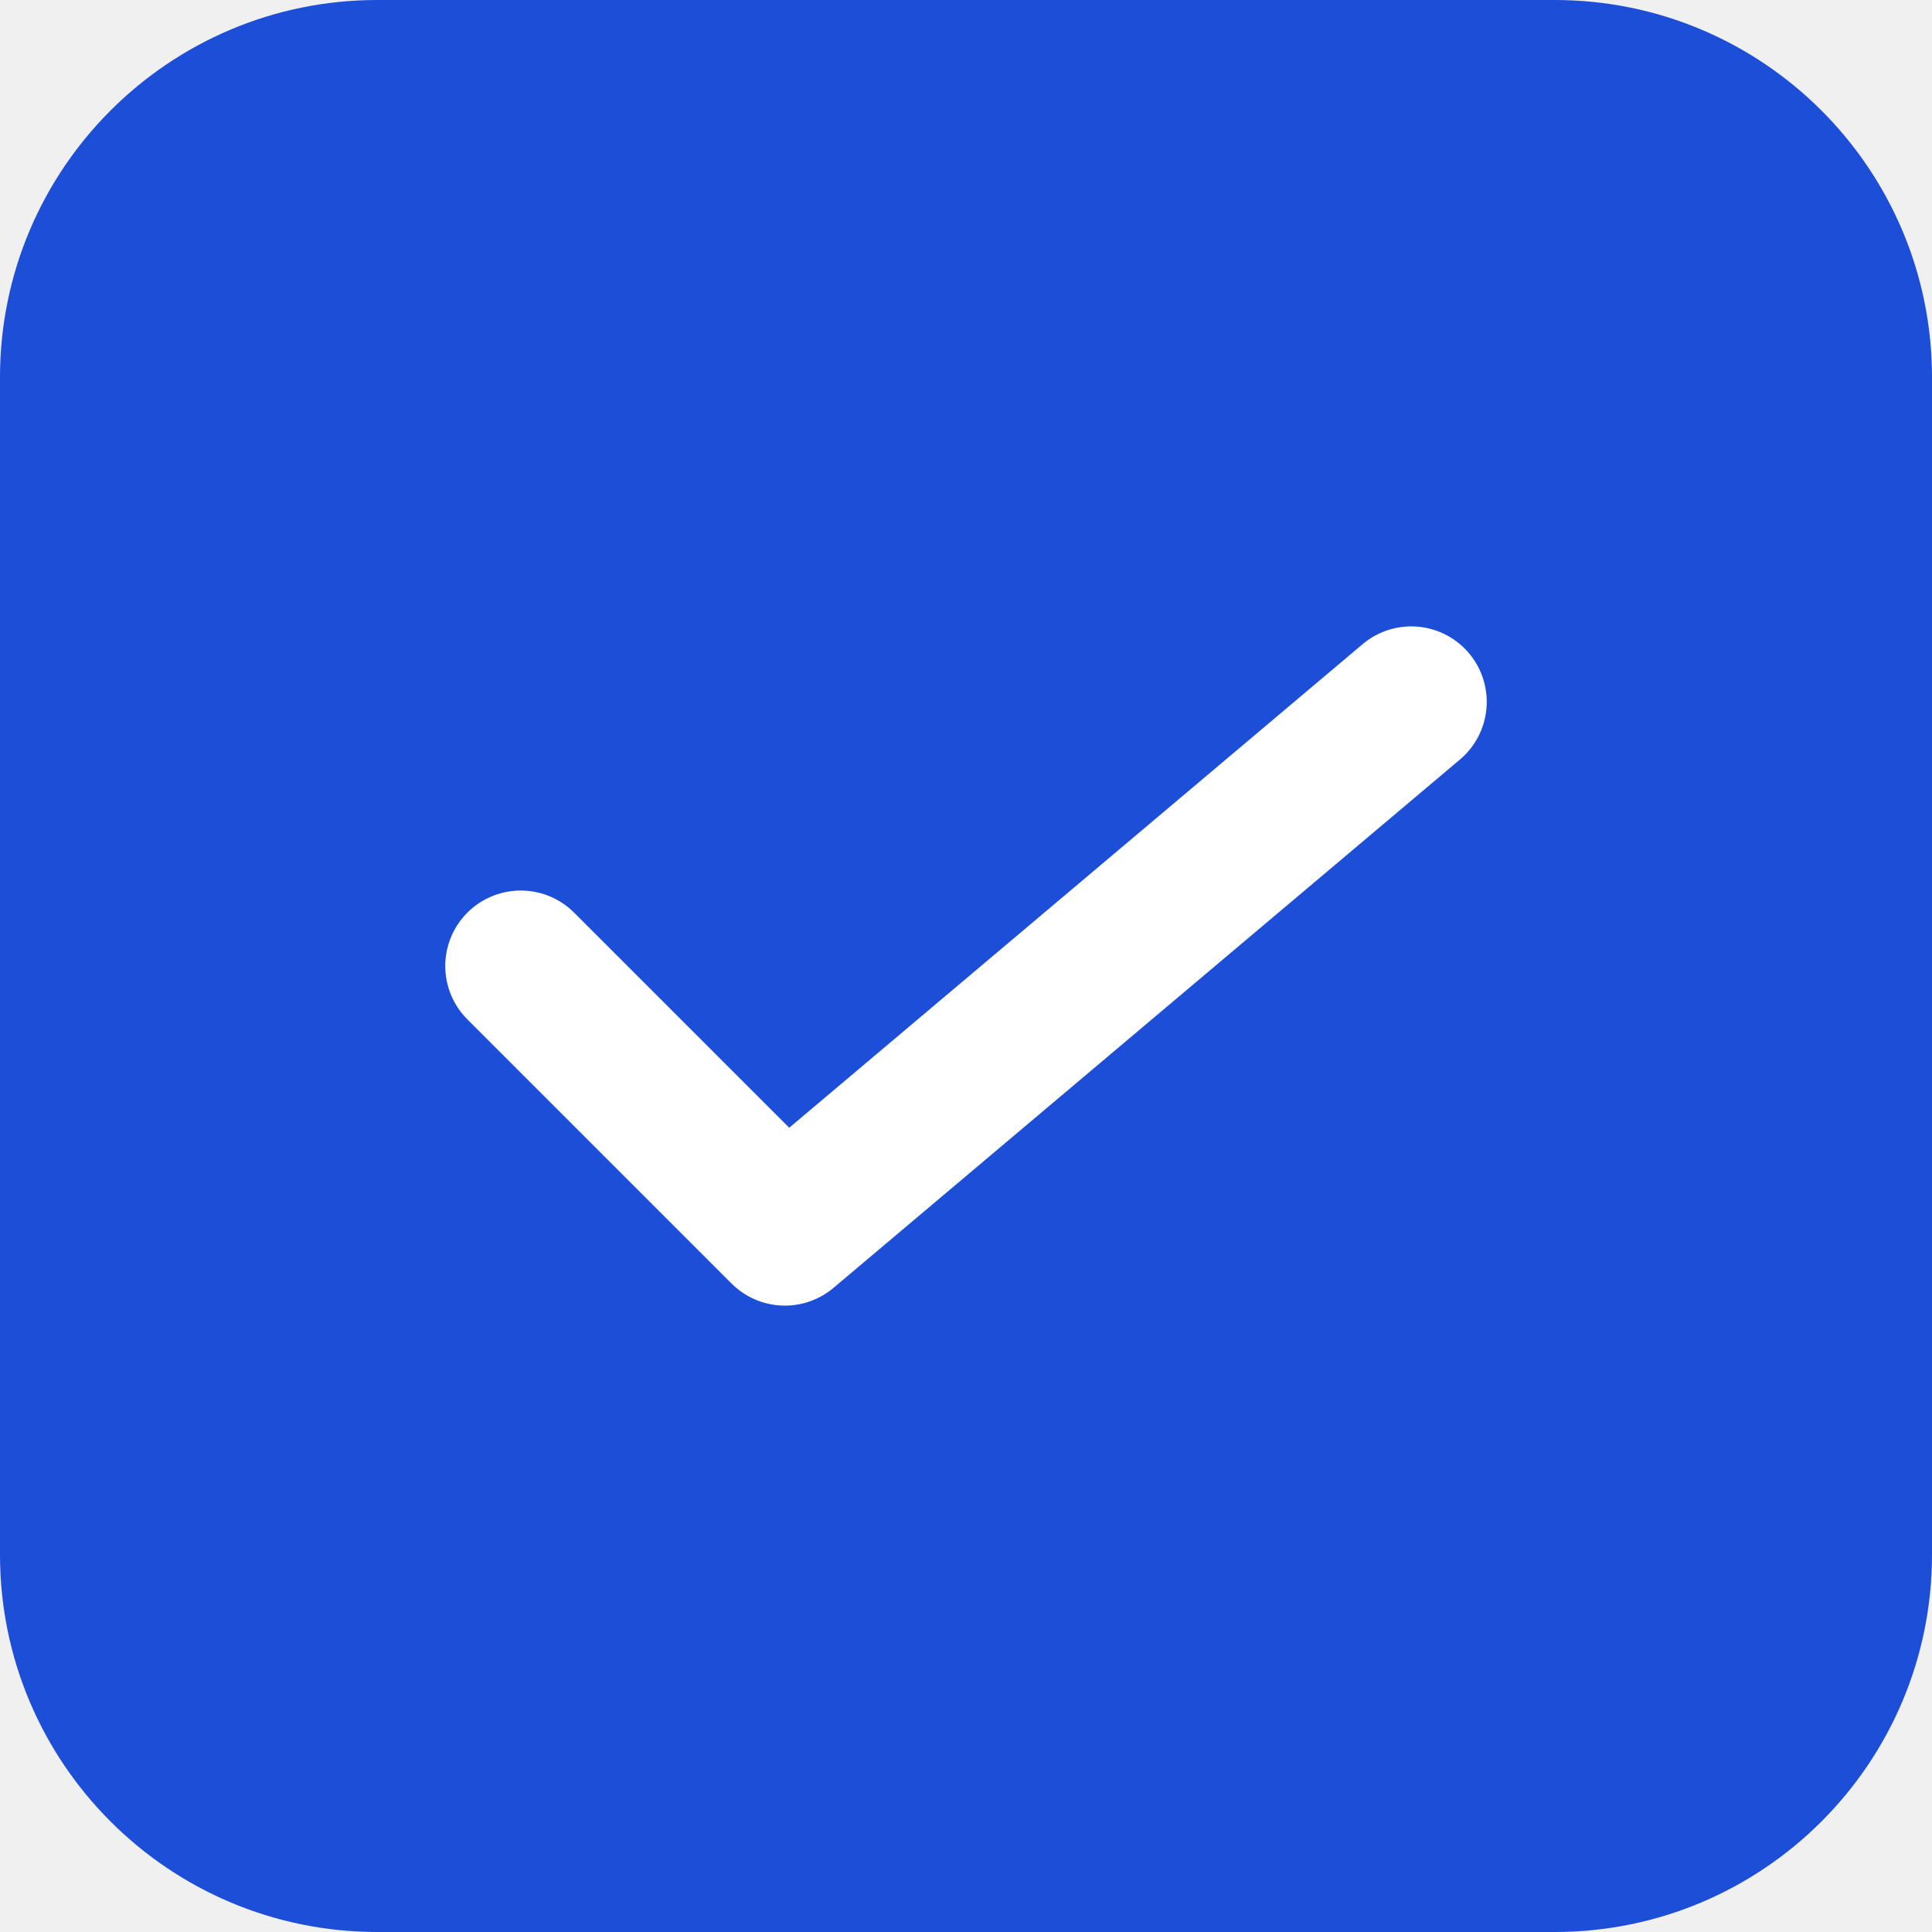
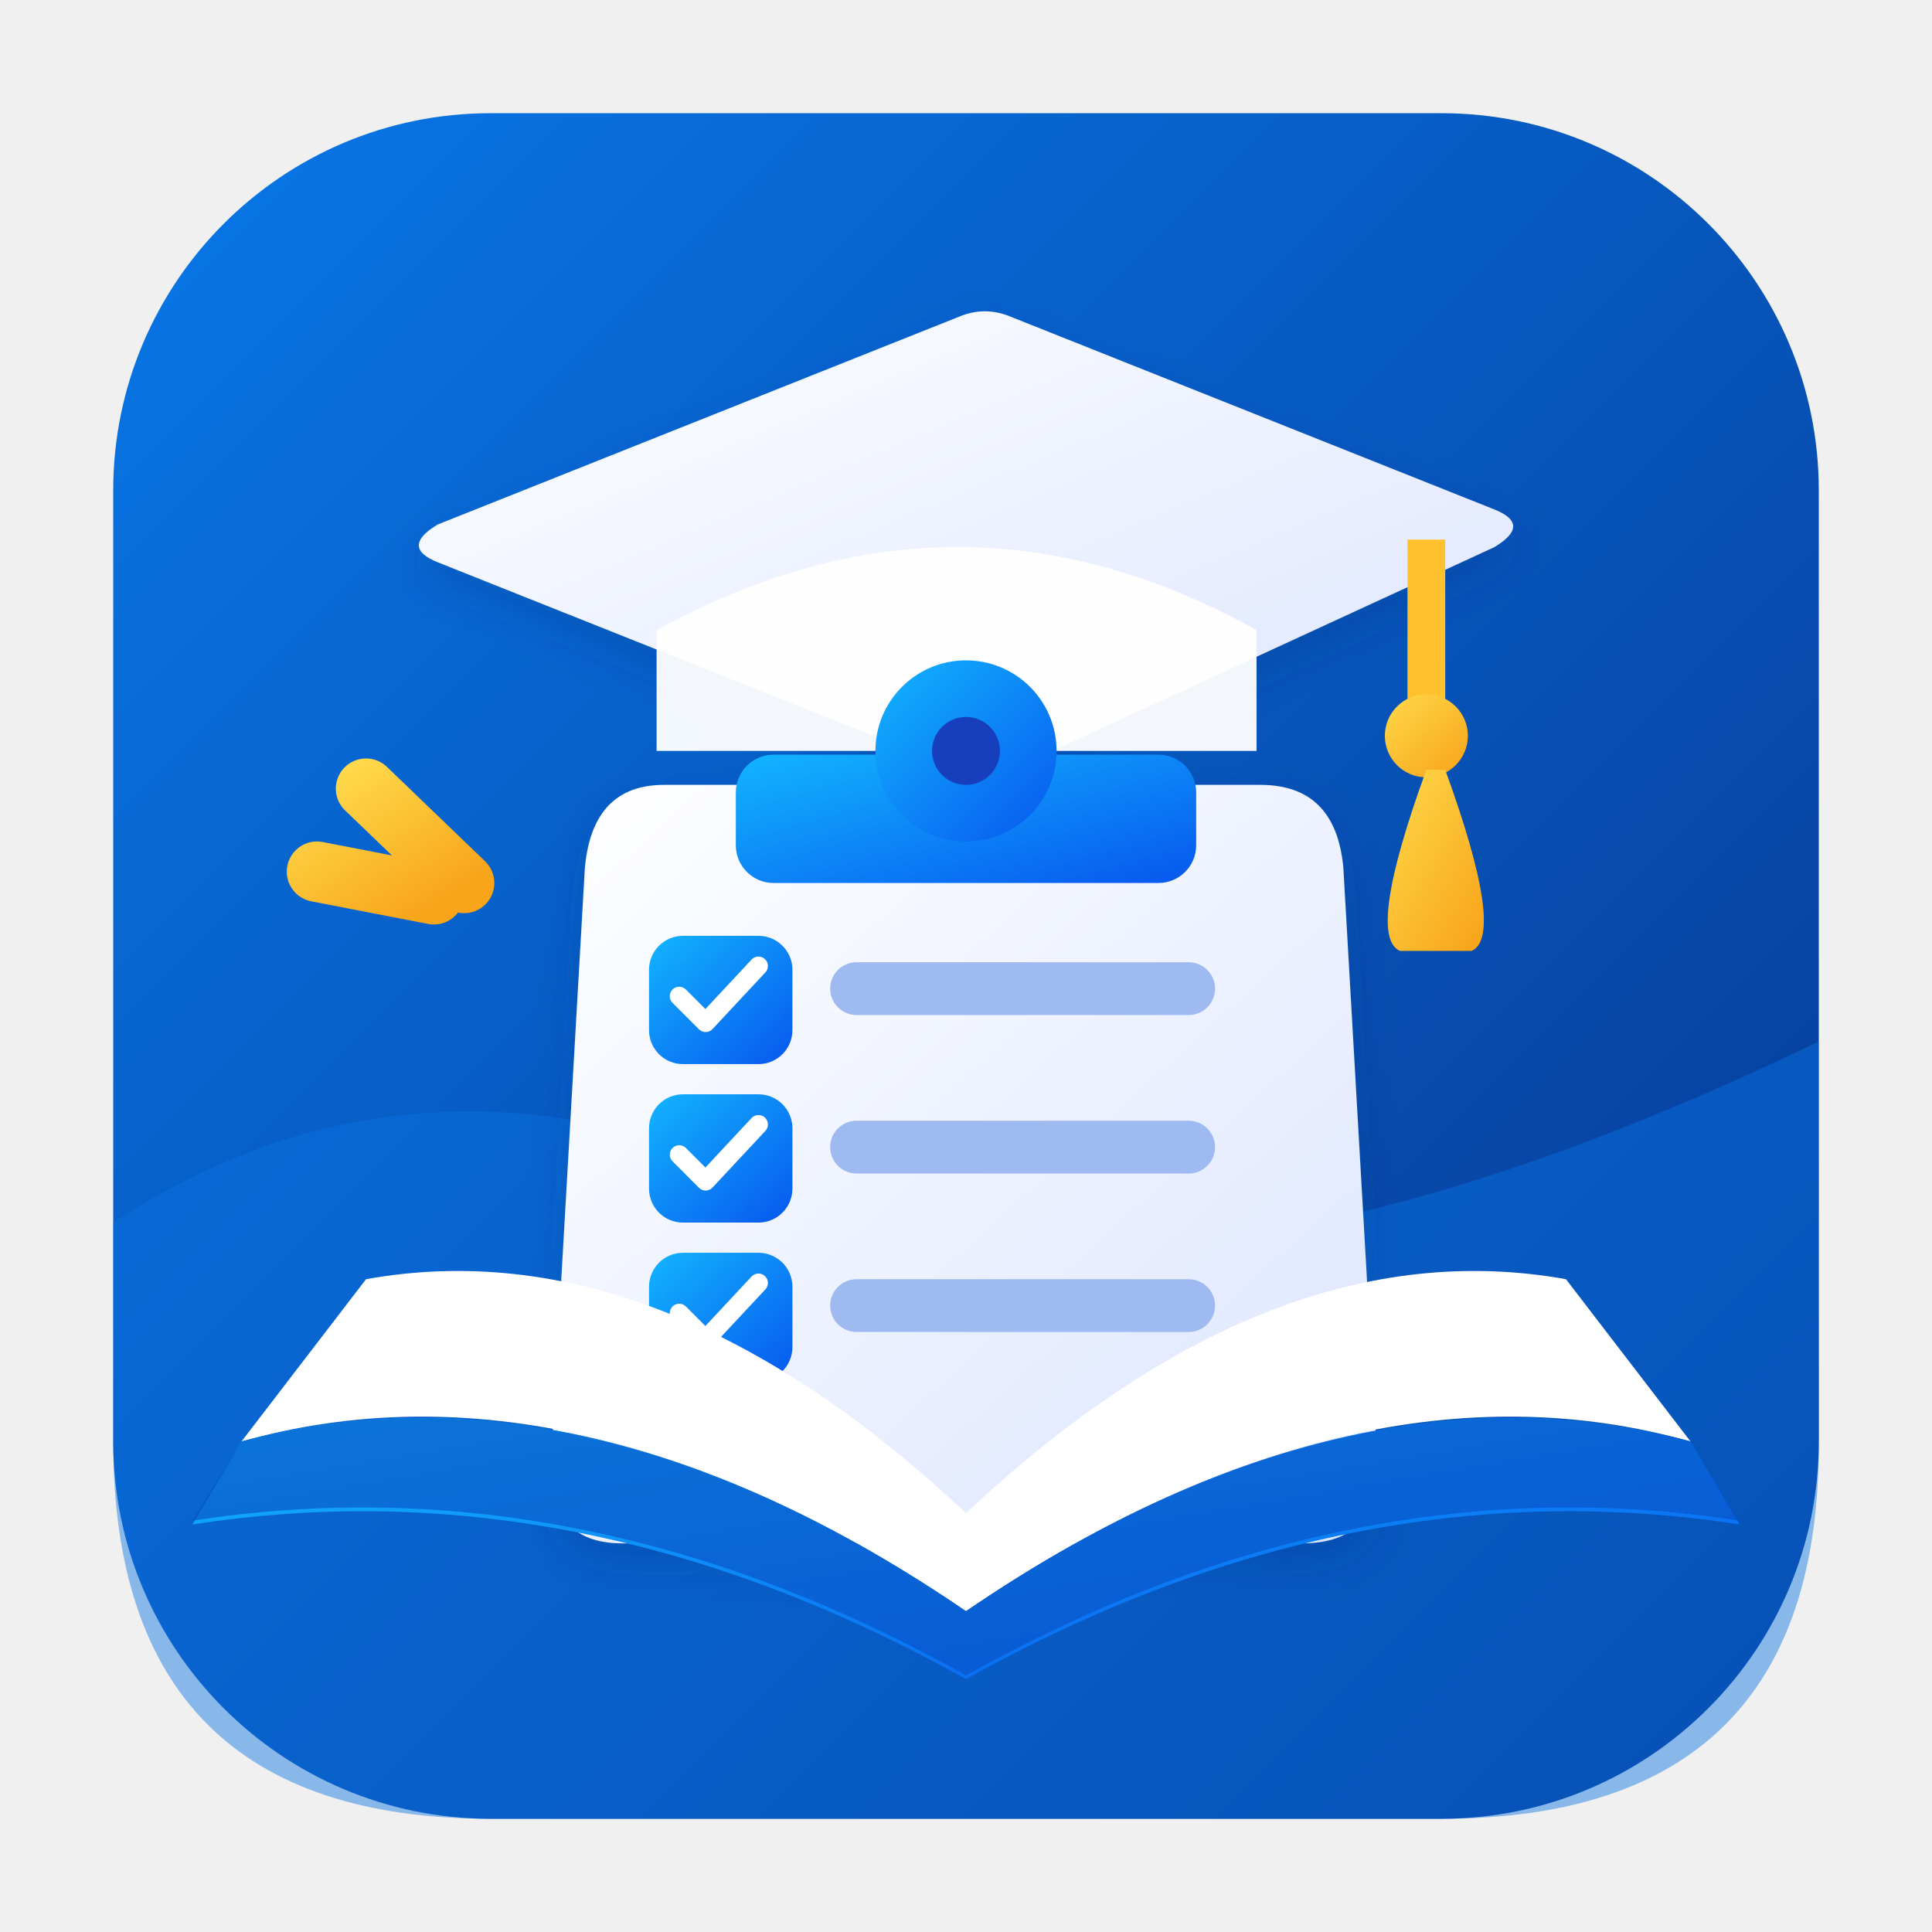
<svg xmlns="http://www.w3.org/2000/svg" viewBox="0 0 512 512">
-   <rect width="512" height="512" rx="100" fill="#1D4ED8" />
-   <path d="M138 256l70 70L374 186" stroke="#FFF" stroke-width="40" stroke-linecap="round" stroke-linejoin="round" fill="none" />
+   <defs>
+     <linearGradient id="bg" x1="0" y1="0" x2="1" y2="1">
+       <stop stop-color="#0877e8" />
+       <stop offset="1" stop-color="#06358f" />
+     </linearGradient>
+     <linearGradient id="page" x1="0" y1="0" x2="1" y2="1">
+       <stop stop-color="#fff" />
+       <stop offset="1" stop-color="#dce5ff" />
+     </linearGradient>
+     <linearGradient id="blue" x1="0" y1="0" x2="1" y2="1">
+       <stop stop-color="#12b5ff" />
+       <stop offset="1" stop-color="#0757ee" />
+     </linearGradient>
+     <linearGradient id="gold" x1="0" y1="0" x2="0.9" y2="1">
+       <stop stop-color="#ffd94b" />
+       <stop offset="1" stop-color="#f8a51a" />
+     </linearGradient>
+     <filter id="shadow" x="-20%" y="-20%" width="140%" height="150%">
+       <feDropShadow dx="0" dy="5" stdDeviation="5" flood-color="#082e85" flood-opacity=".25" />
+     </filter>
+   </defs>
+   <rect x="30" y="30" width="452" height="452" rx="100" fill="url(#bg)" />
+   <path d="M30 324Q112 270 210 315t272-39v107q0 99-100 99H130Q30 482 30 382z" fill="#0871e2" opacity=".45" />
+   <path d="M116 139 254 84q7-3 14 0l128 51q10 4 0 10L268 204q-7 3-14 0L116 149q-10-4 0-10z" fill="url(#page)" filter="url(#shadow)" />
+   <path d="M174 167q80-44 159 0v32H174z" fill="#fff" opacity=".95" />
+   <path d="M378 143v43" stroke="#ffc12d" stroke-width="10" />
+   <circle cx="378" cy="195" r="11" fill="url(#gold)" />
+   <path d="M378 204q-16 44-7 48h19q9-4-7-48" fill="url(#gold)" />
+   <path d="M176 208h158q20 0 22 22l9 157q1 22-20 22H165q-20 0-19-22l9-157q2-22 21-22z" fill="url(#page)" filter="url(#shadow)" />
+   <rect x="195" y="200" width="122" height="34" rx="10" fill="url(#blue)" />
+   <circle cx="256" cy="199" r="24" fill="url(#blue)" />
+   <circle cx="256" cy="199" r="9" fill="#173fbd" />
+   <g fill="url(#blue)">
+     <rect x="172" y="248" width="38" height="34" rx="9" />
+     <rect x="172" y="290" width="38" height="34" rx="9" />
+     <rect x="172" y="332" width="38" height="34" rx="9" />
+   </g>
+   <g fill="none" stroke="#fff" stroke-width="5" stroke-linecap="round" stroke-linejoin="round">
+     <path d="m180 264 7 7 14-15" />
+     <path d="m180 306 7 7 14-15" />
+     <path d="m180 348 7 7 14-15" />
+   </g>
+   <g fill="#9fbaf0">
+     <rect x="220" y="255" width="102" height="14" rx="7" />
+     <rect x="220" y="297" width="102" height="14" rx="7" />
+     <rect x="220" y="339" width="102" height="14" rx="7" />
+   </g>
+   <path d="M64 382q89-25 192 45 103-70 192-45l-33-43q-78-14-159 62-81-76-159-62z" fill="#fff" />
+   <path d="M64 382q91-24 192 45 101-69 192-45l13 22q-103-16-205 41-102-57-205-41z" fill="url(#blue)" />
+   <path d="M256 427v17q-102-57-205-41l13-21q91-24 192 45 101-69 192-45l13 21q-103-16-205 41z" fill="#0751c5" opacity=".65" />
+   <path d="M97 209l26 25m-39-3 31 6" stroke="url(#gold)" stroke-width="16" stroke-linecap="round" />
</svg>
